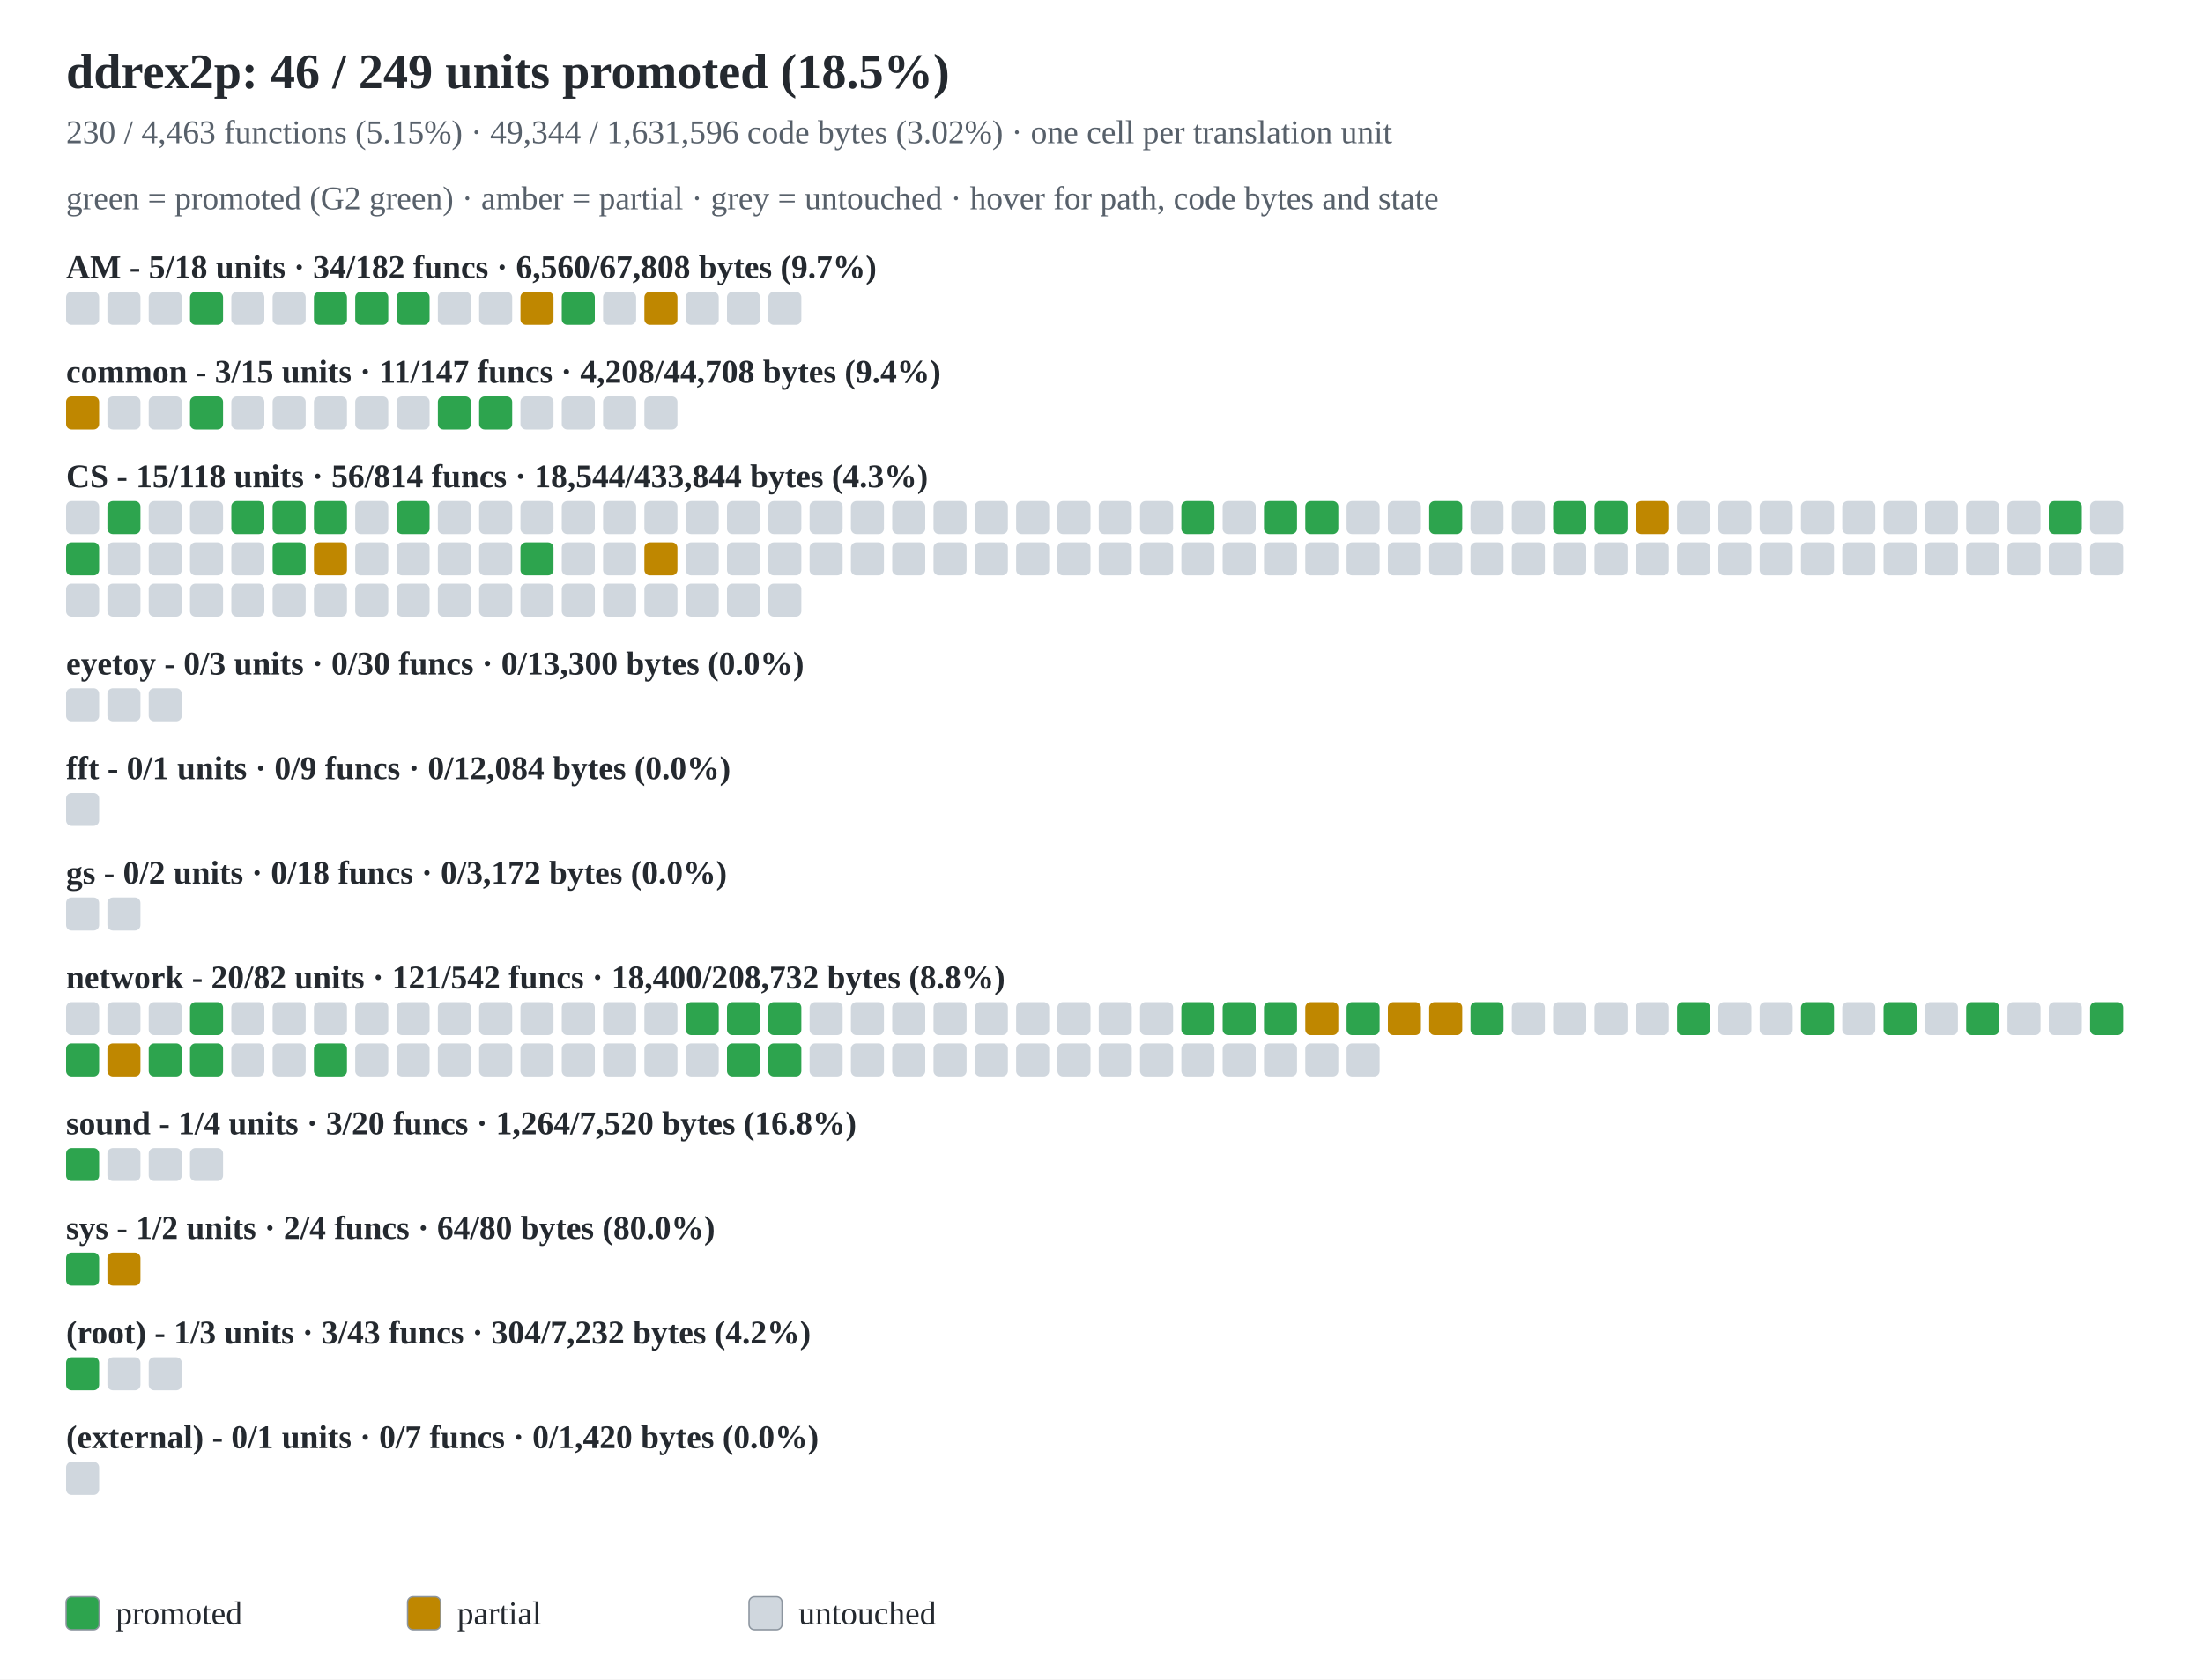
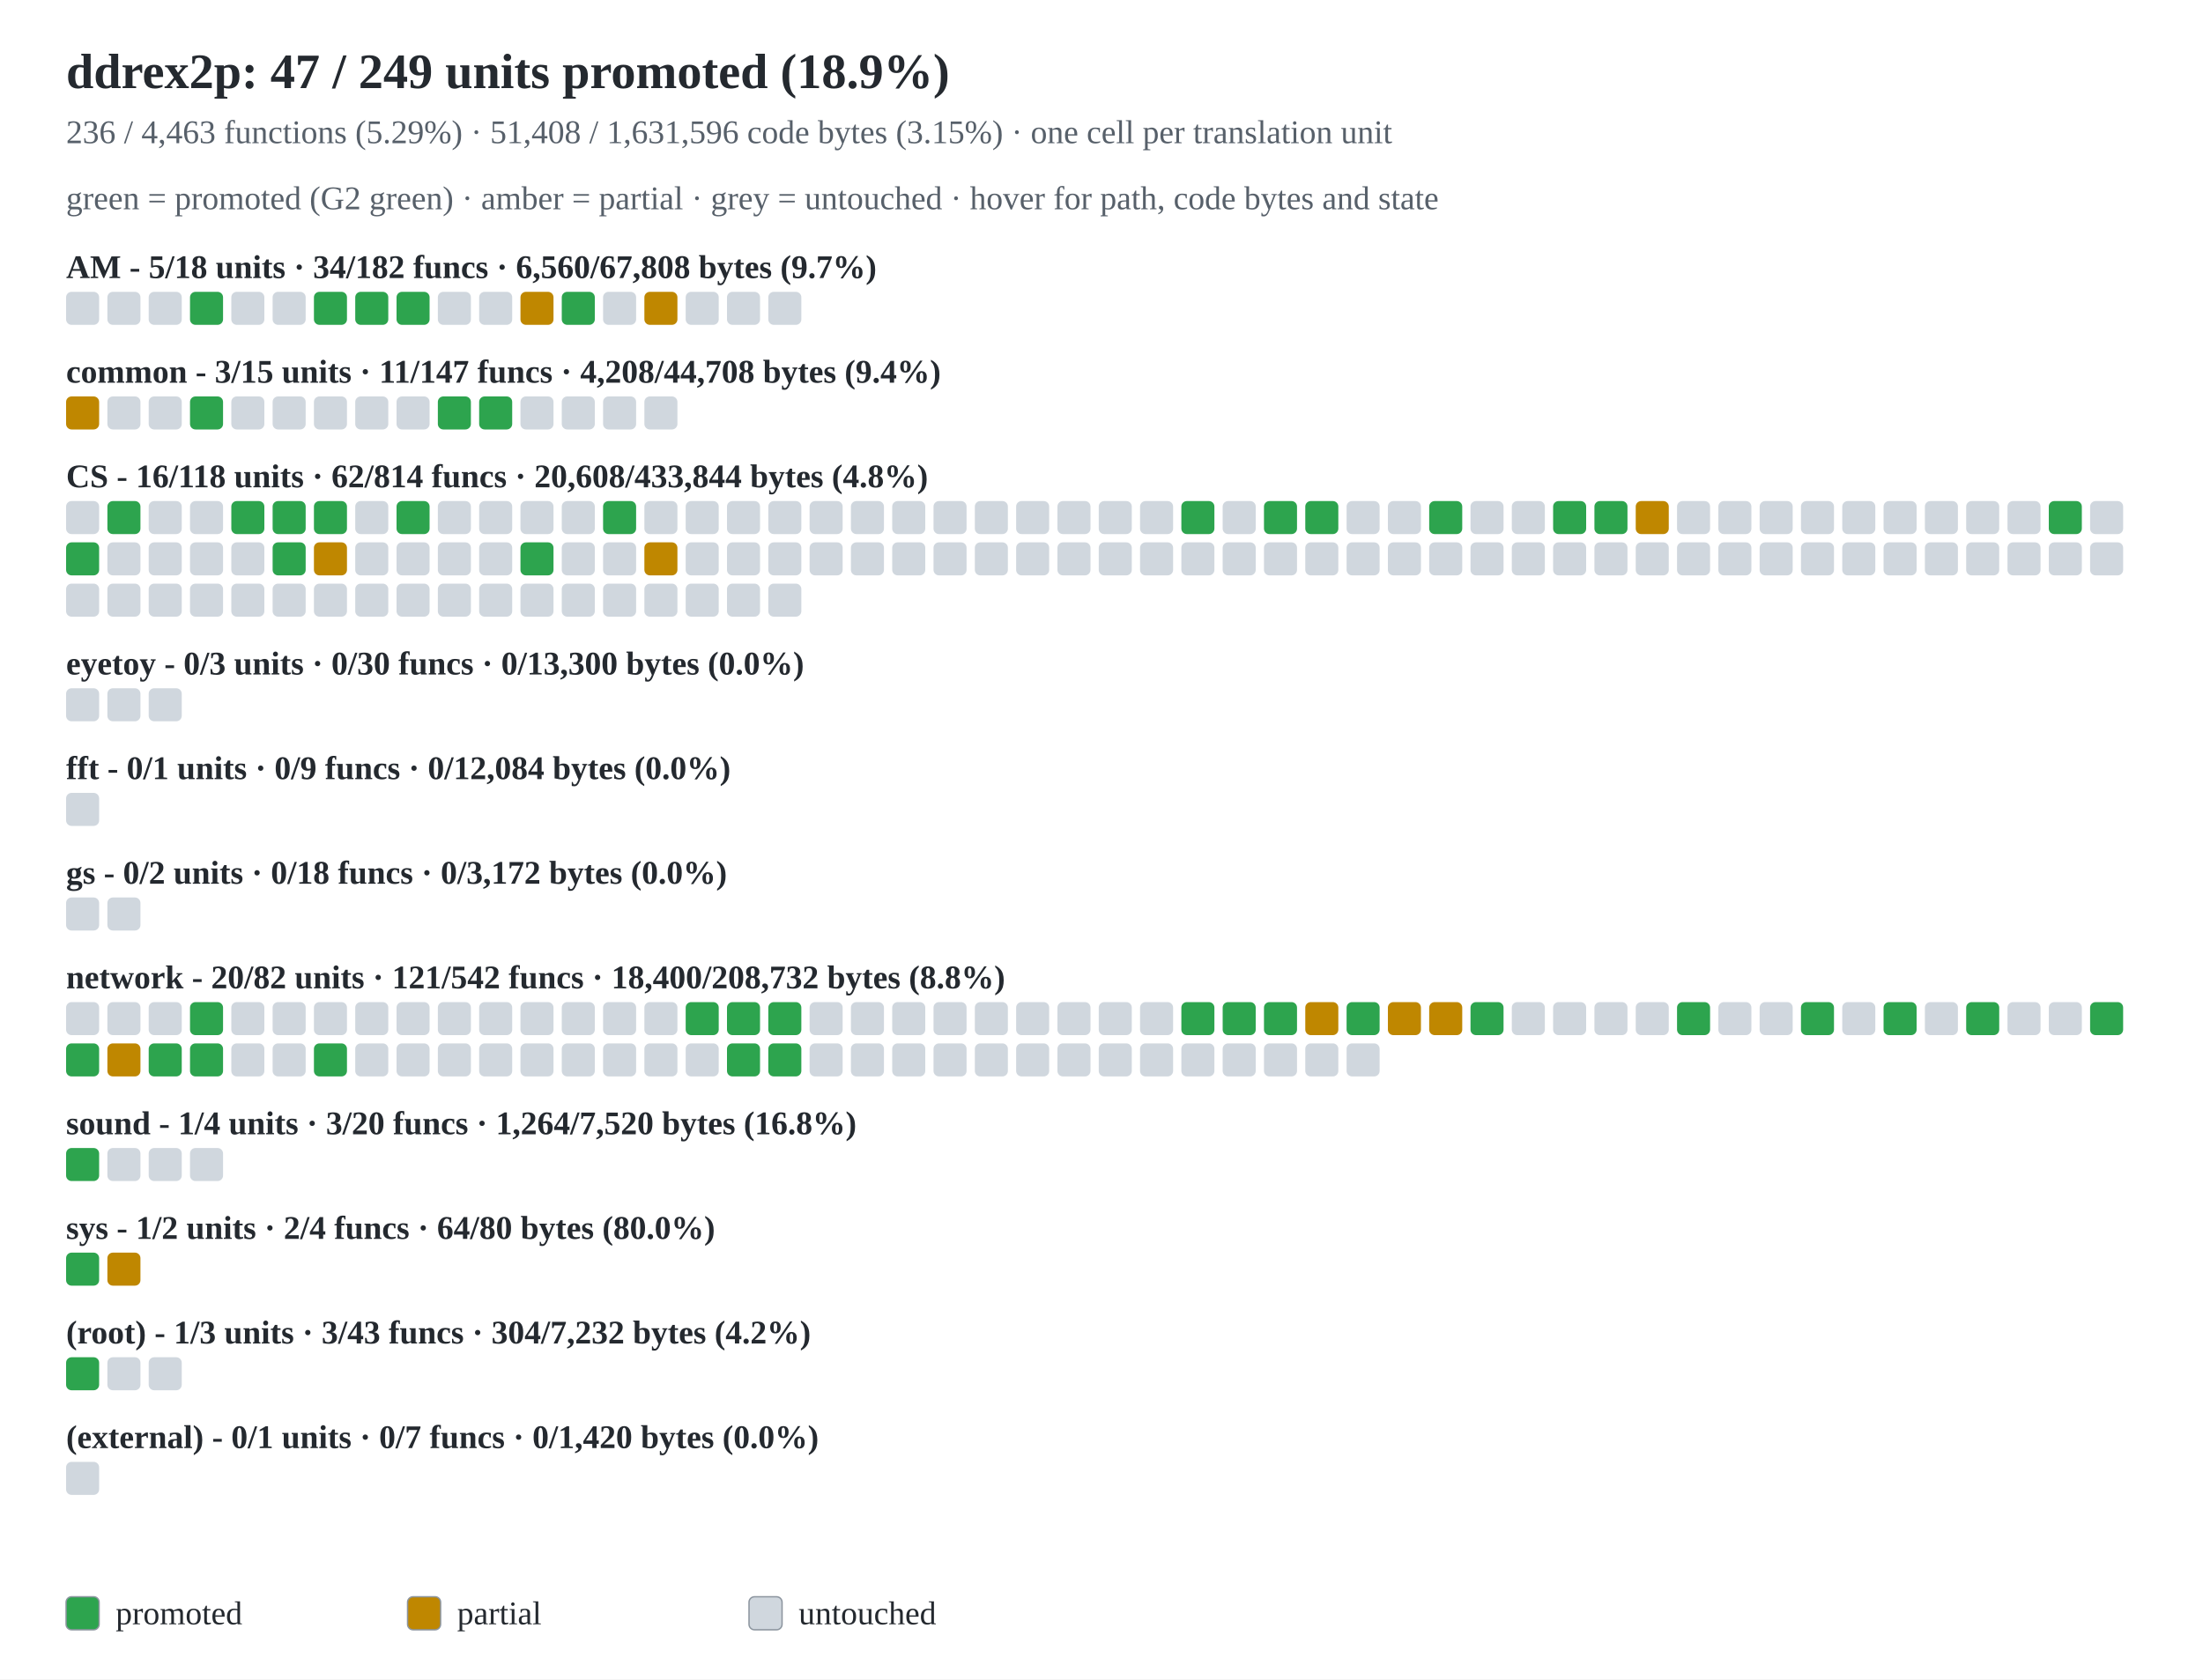
<svg xmlns="http://www.w3.org/2000/svg" width="800" height="610" viewBox="0 0 800 610" role="img" aria-label="ddrex2p translation unit heatmap">
  <rect width="800" height="610" fill="#ffffff" />
-   <text x="24" y="32" font-size="18" font-weight="600" fill="#24292f">ddrex2p: 46 / 249 units promoted (18.5%)</text>
-   <text x="24" y="52" font-size="12" fill="#57606a">230 / 4,463 functions (5.15%) · 49,344 / 1,631,596 code bytes (3.02%) · one cell per translation unit</text>
+   <text x="24" y="32" font-size="18" font-weight="600" fill="#24292f">ddrex2p: 47 / 249 units promoted (18.9%)</text>
+   <text x="24" y="52" font-size="12" fill="#57606a">236 / 4,463 functions (5.29%) · 51,408 / 1,631,596 code bytes (3.15%) · one cell per translation unit</text>
  <text x="24" y="76" font-size="12" fill="#57606a">green = promoted (G2 green) · amber = partial · grey = untouched · hover for path, code bytes and state</text>
  <g class="module" data-module="AM">
    <text x="24" y="101" font-size="12" font-weight="600" fill="#24292f">AM - 5/18 units · 34/182 funcs · 6,560/67,808 bytes (9.7%)</text>
    <rect class="cell" data-state="untouched" x="24" y="106" width="12" height="12" rx="2" fill="#d0d7de" />
    <rect class="cell" data-state="untouched" x="39" y="106" width="12" height="12" rx="2" fill="#d0d7de" />
    <rect class="cell" data-state="untouched" x="54" y="106" width="12" height="12" rx="2" fill="#d0d7de" />
    <rect class="cell" data-state="promoted" x="69" y="106" width="12" height="12" rx="2" fill="#2da44e" />
    <rect class="cell" data-state="untouched" x="84" y="106" width="12" height="12" rx="2" fill="#d0d7de" />
    <rect class="cell" data-state="untouched" x="99" y="106" width="12" height="12" rx="2" fill="#d0d7de" />
    <rect class="cell" data-state="promoted" x="114" y="106" width="12" height="12" rx="2" fill="#2da44e" />
    <rect class="cell" data-state="promoted" x="129" y="106" width="12" height="12" rx="2" fill="#2da44e" />
    <rect class="cell" data-state="promoted" x="144" y="106" width="12" height="12" rx="2" fill="#2da44e" />
    <rect class="cell" data-state="untouched" x="159" y="106" width="12" height="12" rx="2" fill="#d0d7de" />
    <rect class="cell" data-state="untouched" x="174" y="106" width="12" height="12" rx="2" fill="#d0d7de" />
    <rect class="cell" data-state="partial" x="189" y="106" width="12" height="12" rx="2" fill="#bf8700" />
    <rect class="cell" data-state="promoted" x="204" y="106" width="12" height="12" rx="2" fill="#2da44e" />
    <rect class="cell" data-state="untouched" x="219" y="106" width="12" height="12" rx="2" fill="#d0d7de" />
    <rect class="cell" data-state="partial" x="234" y="106" width="12" height="12" rx="2" fill="#bf8700" />
    <rect class="cell" data-state="untouched" x="249" y="106" width="12" height="12" rx="2" fill="#d0d7de" />
    <rect class="cell" data-state="untouched" x="264" y="106" width="12" height="12" rx="2" fill="#d0d7de" />
    <rect class="cell" data-state="untouched" x="279" y="106" width="12" height="12" rx="2" fill="#d0d7de" />
  </g>
  <g class="module" data-module="common">
    <text x="24" y="139" font-size="12" font-weight="600" fill="#24292f">common - 3/15 units · 11/147 funcs · 4,208/44,708 bytes (9.4%)</text>
    <rect class="cell" data-state="partial" x="24" y="144" width="12" height="12" rx="2" fill="#bf8700" />
    <rect class="cell" data-state="untouched" x="39" y="144" width="12" height="12" rx="2" fill="#d0d7de" />
    <rect class="cell" data-state="untouched" x="54" y="144" width="12" height="12" rx="2" fill="#d0d7de" />
    <rect class="cell" data-state="promoted" x="69" y="144" width="12" height="12" rx="2" fill="#2da44e" />
    <rect class="cell" data-state="untouched" x="84" y="144" width="12" height="12" rx="2" fill="#d0d7de" />
    <rect class="cell" data-state="untouched" x="99" y="144" width="12" height="12" rx="2" fill="#d0d7de" />
    <rect class="cell" data-state="untouched" x="114" y="144" width="12" height="12" rx="2" fill="#d0d7de" />
    <rect class="cell" data-state="untouched" x="129" y="144" width="12" height="12" rx="2" fill="#d0d7de" />
    <rect class="cell" data-state="untouched" x="144" y="144" width="12" height="12" rx="2" fill="#d0d7de" />
    <rect class="cell" data-state="promoted" x="159" y="144" width="12" height="12" rx="2" fill="#2da44e" />
    <rect class="cell" data-state="promoted" x="174" y="144" width="12" height="12" rx="2" fill="#2da44e" />
    <rect class="cell" data-state="untouched" x="189" y="144" width="12" height="12" rx="2" fill="#d0d7de" />
    <rect class="cell" data-state="untouched" x="204" y="144" width="12" height="12" rx="2" fill="#d0d7de" />
    <rect class="cell" data-state="untouched" x="219" y="144" width="12" height="12" rx="2" fill="#d0d7de" />
    <rect class="cell" data-state="untouched" x="234" y="144" width="12" height="12" rx="2" fill="#d0d7de" />
  </g>
  <g class="module" data-module="CS">
-     <text x="24" y="177" font-size="12" font-weight="600" fill="#24292f">CS - 15/118 units · 56/814 funcs · 18,544/433,844 bytes (4.3%)</text>
+     <text x="24" y="177" font-size="12" font-weight="600" fill="#24292f">CS - 16/118 units · 62/814 funcs · 20,608/433,844 bytes (4.8%)</text>
    <rect class="cell" data-state="untouched" x="24" y="182" width="12" height="12" rx="2" fill="#d0d7de" />
    <rect class="cell" data-state="promoted" x="39" y="182" width="12" height="12" rx="2" fill="#2da44e" />
    <rect class="cell" data-state="untouched" x="54" y="182" width="12" height="12" rx="2" fill="#d0d7de" />
    <rect class="cell" data-state="untouched" x="69" y="182" width="12" height="12" rx="2" fill="#d0d7de" />
    <rect class="cell" data-state="promoted" x="84" y="182" width="12" height="12" rx="2" fill="#2da44e" />
    <rect class="cell" data-state="promoted" x="99" y="182" width="12" height="12" rx="2" fill="#2da44e" />
    <rect class="cell" data-state="promoted" x="114" y="182" width="12" height="12" rx="2" fill="#2da44e" />
    <rect class="cell" data-state="untouched" x="129" y="182" width="12" height="12" rx="2" fill="#d0d7de" />
    <rect class="cell" data-state="promoted" x="144" y="182" width="12" height="12" rx="2" fill="#2da44e" />
    <rect class="cell" data-state="untouched" x="159" y="182" width="12" height="12" rx="2" fill="#d0d7de" />
    <rect class="cell" data-state="untouched" x="174" y="182" width="12" height="12" rx="2" fill="#d0d7de" />
    <rect class="cell" data-state="untouched" x="189" y="182" width="12" height="12" rx="2" fill="#d0d7de" />
    <rect class="cell" data-state="untouched" x="204" y="182" width="12" height="12" rx="2" fill="#d0d7de" />
-     <rect class="cell" data-state="untouched" x="219" y="182" width="12" height="12" rx="2" fill="#d0d7de" />
+     <rect class="cell" data-state="promoted" x="219" y="182" width="12" height="12" rx="2" fill="#2da44e" />
    <rect class="cell" data-state="untouched" x="234" y="182" width="12" height="12" rx="2" fill="#d0d7de" />
    <rect class="cell" data-state="untouched" x="249" y="182" width="12" height="12" rx="2" fill="#d0d7de" />
    <rect class="cell" data-state="untouched" x="264" y="182" width="12" height="12" rx="2" fill="#d0d7de" />
    <rect class="cell" data-state="untouched" x="279" y="182" width="12" height="12" rx="2" fill="#d0d7de" />
    <rect class="cell" data-state="untouched" x="294" y="182" width="12" height="12" rx="2" fill="#d0d7de" />
    <rect class="cell" data-state="untouched" x="309" y="182" width="12" height="12" rx="2" fill="#d0d7de" />
    <rect class="cell" data-state="untouched" x="324" y="182" width="12" height="12" rx="2" fill="#d0d7de" />
    <rect class="cell" data-state="untouched" x="339" y="182" width="12" height="12" rx="2" fill="#d0d7de" />
    <rect class="cell" data-state="untouched" x="354" y="182" width="12" height="12" rx="2" fill="#d0d7de" />
    <rect class="cell" data-state="untouched" x="369" y="182" width="12" height="12" rx="2" fill="#d0d7de" />
    <rect class="cell" data-state="untouched" x="384" y="182" width="12" height="12" rx="2" fill="#d0d7de" />
    <rect class="cell" data-state="untouched" x="399" y="182" width="12" height="12" rx="2" fill="#d0d7de" />
    <rect class="cell" data-state="untouched" x="414" y="182" width="12" height="12" rx="2" fill="#d0d7de" />
    <rect class="cell" data-state="promoted" x="429" y="182" width="12" height="12" rx="2" fill="#2da44e" />
    <rect class="cell" data-state="untouched" x="444" y="182" width="12" height="12" rx="2" fill="#d0d7de" />
    <rect class="cell" data-state="promoted" x="459" y="182" width="12" height="12" rx="2" fill="#2da44e" />
    <rect class="cell" data-state="promoted" x="474" y="182" width="12" height="12" rx="2" fill="#2da44e" />
    <rect class="cell" data-state="untouched" x="489" y="182" width="12" height="12" rx="2" fill="#d0d7de" />
    <rect class="cell" data-state="untouched" x="504" y="182" width="12" height="12" rx="2" fill="#d0d7de" />
    <rect class="cell" data-state="promoted" x="519" y="182" width="12" height="12" rx="2" fill="#2da44e" />
    <rect class="cell" data-state="untouched" x="534" y="182" width="12" height="12" rx="2" fill="#d0d7de" />
    <rect class="cell" data-state="untouched" x="549" y="182" width="12" height="12" rx="2" fill="#d0d7de" />
    <rect class="cell" data-state="promoted" x="564" y="182" width="12" height="12" rx="2" fill="#2da44e" />
    <rect class="cell" data-state="promoted" x="579" y="182" width="12" height="12" rx="2" fill="#2da44e" />
    <rect class="cell" data-state="partial" x="594" y="182" width="12" height="12" rx="2" fill="#bf8700" />
    <rect class="cell" data-state="untouched" x="609" y="182" width="12" height="12" rx="2" fill="#d0d7de" />
    <rect class="cell" data-state="untouched" x="624" y="182" width="12" height="12" rx="2" fill="#d0d7de" />
    <rect class="cell" data-state="untouched" x="639" y="182" width="12" height="12" rx="2" fill="#d0d7de" />
    <rect class="cell" data-state="untouched" x="654" y="182" width="12" height="12" rx="2" fill="#d0d7de" />
    <rect class="cell" data-state="untouched" x="669" y="182" width="12" height="12" rx="2" fill="#d0d7de" />
    <rect class="cell" data-state="untouched" x="684" y="182" width="12" height="12" rx="2" fill="#d0d7de" />
    <rect class="cell" data-state="untouched" x="699" y="182" width="12" height="12" rx="2" fill="#d0d7de" />
    <rect class="cell" data-state="untouched" x="714" y="182" width="12" height="12" rx="2" fill="#d0d7de" />
    <rect class="cell" data-state="untouched" x="729" y="182" width="12" height="12" rx="2" fill="#d0d7de" />
    <rect class="cell" data-state="promoted" x="744" y="182" width="12" height="12" rx="2" fill="#2da44e" />
    <rect class="cell" data-state="untouched" x="759" y="182" width="12" height="12" rx="2" fill="#d0d7de" />
    <rect class="cell" data-state="promoted" x="24" y="197" width="12" height="12" rx="2" fill="#2da44e" />
    <rect class="cell" data-state="untouched" x="39" y="197" width="12" height="12" rx="2" fill="#d0d7de" />
    <rect class="cell" data-state="untouched" x="54" y="197" width="12" height="12" rx="2" fill="#d0d7de" />
    <rect class="cell" data-state="untouched" x="69" y="197" width="12" height="12" rx="2" fill="#d0d7de" />
    <rect class="cell" data-state="untouched" x="84" y="197" width="12" height="12" rx="2" fill="#d0d7de" />
    <rect class="cell" data-state="promoted" x="99" y="197" width="12" height="12" rx="2" fill="#2da44e" />
    <rect class="cell" data-state="partial" x="114" y="197" width="12" height="12" rx="2" fill="#bf8700" />
    <rect class="cell" data-state="untouched" x="129" y="197" width="12" height="12" rx="2" fill="#d0d7de" />
    <rect class="cell" data-state="untouched" x="144" y="197" width="12" height="12" rx="2" fill="#d0d7de" />
    <rect class="cell" data-state="untouched" x="159" y="197" width="12" height="12" rx="2" fill="#d0d7de" />
    <rect class="cell" data-state="untouched" x="174" y="197" width="12" height="12" rx="2" fill="#d0d7de" />
    <rect class="cell" data-state="promoted" x="189" y="197" width="12" height="12" rx="2" fill="#2da44e" />
    <rect class="cell" data-state="untouched" x="204" y="197" width="12" height="12" rx="2" fill="#d0d7de" />
    <rect class="cell" data-state="untouched" x="219" y="197" width="12" height="12" rx="2" fill="#d0d7de" />
    <rect class="cell" data-state="partial" x="234" y="197" width="12" height="12" rx="2" fill="#bf8700" />
    <rect class="cell" data-state="untouched" x="249" y="197" width="12" height="12" rx="2" fill="#d0d7de" />
    <rect class="cell" data-state="untouched" x="264" y="197" width="12" height="12" rx="2" fill="#d0d7de" />
    <rect class="cell" data-state="untouched" x="279" y="197" width="12" height="12" rx="2" fill="#d0d7de" />
    <rect class="cell" data-state="untouched" x="294" y="197" width="12" height="12" rx="2" fill="#d0d7de" />
    <rect class="cell" data-state="untouched" x="309" y="197" width="12" height="12" rx="2" fill="#d0d7de" />
    <rect class="cell" data-state="untouched" x="324" y="197" width="12" height="12" rx="2" fill="#d0d7de" />
    <rect class="cell" data-state="untouched" x="339" y="197" width="12" height="12" rx="2" fill="#d0d7de" />
    <rect class="cell" data-state="untouched" x="354" y="197" width="12" height="12" rx="2" fill="#d0d7de" />
    <rect class="cell" data-state="untouched" x="369" y="197" width="12" height="12" rx="2" fill="#d0d7de" />
    <rect class="cell" data-state="untouched" x="384" y="197" width="12" height="12" rx="2" fill="#d0d7de" />
    <rect class="cell" data-state="untouched" x="399" y="197" width="12" height="12" rx="2" fill="#d0d7de" />
    <rect class="cell" data-state="untouched" x="414" y="197" width="12" height="12" rx="2" fill="#d0d7de" />
    <rect class="cell" data-state="untouched" x="429" y="197" width="12" height="12" rx="2" fill="#d0d7de" />
    <rect class="cell" data-state="untouched" x="444" y="197" width="12" height="12" rx="2" fill="#d0d7de" />
    <rect class="cell" data-state="untouched" x="459" y="197" width="12" height="12" rx="2" fill="#d0d7de" />
    <rect class="cell" data-state="untouched" x="474" y="197" width="12" height="12" rx="2" fill="#d0d7de" />
    <rect class="cell" data-state="untouched" x="489" y="197" width="12" height="12" rx="2" fill="#d0d7de" />
    <rect class="cell" data-state="untouched" x="504" y="197" width="12" height="12" rx="2" fill="#d0d7de" />
    <rect class="cell" data-state="untouched" x="519" y="197" width="12" height="12" rx="2" fill="#d0d7de" />
    <rect class="cell" data-state="untouched" x="534" y="197" width="12" height="12" rx="2" fill="#d0d7de" />
    <rect class="cell" data-state="untouched" x="549" y="197" width="12" height="12" rx="2" fill="#d0d7de" />
    <rect class="cell" data-state="untouched" x="564" y="197" width="12" height="12" rx="2" fill="#d0d7de" />
    <rect class="cell" data-state="untouched" x="579" y="197" width="12" height="12" rx="2" fill="#d0d7de" />
    <rect class="cell" data-state="untouched" x="594" y="197" width="12" height="12" rx="2" fill="#d0d7de" />
    <rect class="cell" data-state="untouched" x="609" y="197" width="12" height="12" rx="2" fill="#d0d7de" />
    <rect class="cell" data-state="untouched" x="624" y="197" width="12" height="12" rx="2" fill="#d0d7de" />
    <rect class="cell" data-state="untouched" x="639" y="197" width="12" height="12" rx="2" fill="#d0d7de" />
    <rect class="cell" data-state="untouched" x="654" y="197" width="12" height="12" rx="2" fill="#d0d7de" />
    <rect class="cell" data-state="untouched" x="669" y="197" width="12" height="12" rx="2" fill="#d0d7de" />
    <rect class="cell" data-state="untouched" x="684" y="197" width="12" height="12" rx="2" fill="#d0d7de" />
    <rect class="cell" data-state="untouched" x="699" y="197" width="12" height="12" rx="2" fill="#d0d7de" />
    <rect class="cell" data-state="untouched" x="714" y="197" width="12" height="12" rx="2" fill="#d0d7de" />
    <rect class="cell" data-state="untouched" x="729" y="197" width="12" height="12" rx="2" fill="#d0d7de" />
    <rect class="cell" data-state="untouched" x="744" y="197" width="12" height="12" rx="2" fill="#d0d7de" />
    <rect class="cell" data-state="untouched" x="759" y="197" width="12" height="12" rx="2" fill="#d0d7de" />
    <rect class="cell" data-state="untouched" x="24" y="212" width="12" height="12" rx="2" fill="#d0d7de" />
    <rect class="cell" data-state="untouched" x="39" y="212" width="12" height="12" rx="2" fill="#d0d7de" />
    <rect class="cell" data-state="untouched" x="54" y="212" width="12" height="12" rx="2" fill="#d0d7de" />
    <rect class="cell" data-state="untouched" x="69" y="212" width="12" height="12" rx="2" fill="#d0d7de" />
    <rect class="cell" data-state="untouched" x="84" y="212" width="12" height="12" rx="2" fill="#d0d7de" />
    <rect class="cell" data-state="untouched" x="99" y="212" width="12" height="12" rx="2" fill="#d0d7de" />
    <rect class="cell" data-state="untouched" x="114" y="212" width="12" height="12" rx="2" fill="#d0d7de" />
    <rect class="cell" data-state="untouched" x="129" y="212" width="12" height="12" rx="2" fill="#d0d7de" />
    <rect class="cell" data-state="untouched" x="144" y="212" width="12" height="12" rx="2" fill="#d0d7de" />
    <rect class="cell" data-state="untouched" x="159" y="212" width="12" height="12" rx="2" fill="#d0d7de" />
    <rect class="cell" data-state="untouched" x="174" y="212" width="12" height="12" rx="2" fill="#d0d7de" />
    <rect class="cell" data-state="untouched" x="189" y="212" width="12" height="12" rx="2" fill="#d0d7de" />
    <rect class="cell" data-state="untouched" x="204" y="212" width="12" height="12" rx="2" fill="#d0d7de" />
    <rect class="cell" data-state="untouched" x="219" y="212" width="12" height="12" rx="2" fill="#d0d7de" />
    <rect class="cell" data-state="untouched" x="234" y="212" width="12" height="12" rx="2" fill="#d0d7de" />
    <rect class="cell" data-state="untouched" x="249" y="212" width="12" height="12" rx="2" fill="#d0d7de" />
    <rect class="cell" data-state="untouched" x="264" y="212" width="12" height="12" rx="2" fill="#d0d7de" />
    <rect class="cell" data-state="untouched" x="279" y="212" width="12" height="12" rx="2" fill="#d0d7de" />
  </g>
  <g class="module" data-module="eyetoy">
    <text x="24" y="245" font-size="12" font-weight="600" fill="#24292f">eyetoy - 0/3 units · 0/30 funcs · 0/13,300 bytes (0.0%)</text>
    <rect class="cell" data-state="untouched" x="24" y="250" width="12" height="12" rx="2" fill="#d0d7de" />
    <rect class="cell" data-state="untouched" x="39" y="250" width="12" height="12" rx="2" fill="#d0d7de" />
    <rect class="cell" data-state="untouched" x="54" y="250" width="12" height="12" rx="2" fill="#d0d7de" />
  </g>
  <g class="module" data-module="fft">
    <text x="24" y="283" font-size="12" font-weight="600" fill="#24292f">fft - 0/1 units · 0/9 funcs · 0/12,084 bytes (0.0%)</text>
    <rect class="cell" data-state="untouched" x="24" y="288" width="12" height="12" rx="2" fill="#d0d7de" />
  </g>
  <g class="module" data-module="gs">
    <text x="24" y="321" font-size="12" font-weight="600" fill="#24292f">gs - 0/2 units · 0/18 funcs · 0/3,172 bytes (0.0%)</text>
    <rect class="cell" data-state="untouched" x="24" y="326" width="12" height="12" rx="2" fill="#d0d7de" />
    <rect class="cell" data-state="untouched" x="39" y="326" width="12" height="12" rx="2" fill="#d0d7de" />
  </g>
  <g class="module" data-module="network">
    <text x="24" y="359" font-size="12" font-weight="600" fill="#24292f">network - 20/82 units · 121/542 funcs · 18,400/208,732 bytes (8.8%)</text>
    <rect class="cell" data-state="untouched" x="24" y="364" width="12" height="12" rx="2" fill="#d0d7de" />
    <rect class="cell" data-state="untouched" x="39" y="364" width="12" height="12" rx="2" fill="#d0d7de" />
    <rect class="cell" data-state="untouched" x="54" y="364" width="12" height="12" rx="2" fill="#d0d7de" />
    <rect class="cell" data-state="promoted" x="69" y="364" width="12" height="12" rx="2" fill="#2da44e" />
    <rect class="cell" data-state="untouched" x="84" y="364" width="12" height="12" rx="2" fill="#d0d7de" />
    <rect class="cell" data-state="untouched" x="99" y="364" width="12" height="12" rx="2" fill="#d0d7de" />
    <rect class="cell" data-state="untouched" x="114" y="364" width="12" height="12" rx="2" fill="#d0d7de" />
    <rect class="cell" data-state="untouched" x="129" y="364" width="12" height="12" rx="2" fill="#d0d7de" />
    <rect class="cell" data-state="untouched" x="144" y="364" width="12" height="12" rx="2" fill="#d0d7de" />
    <rect class="cell" data-state="untouched" x="159" y="364" width="12" height="12" rx="2" fill="#d0d7de" />
    <rect class="cell" data-state="untouched" x="174" y="364" width="12" height="12" rx="2" fill="#d0d7de" />
    <rect class="cell" data-state="untouched" x="189" y="364" width="12" height="12" rx="2" fill="#d0d7de" />
    <rect class="cell" data-state="untouched" x="204" y="364" width="12" height="12" rx="2" fill="#d0d7de" />
    <rect class="cell" data-state="untouched" x="219" y="364" width="12" height="12" rx="2" fill="#d0d7de" />
    <rect class="cell" data-state="untouched" x="234" y="364" width="12" height="12" rx="2" fill="#d0d7de" />
    <rect class="cell" data-state="promoted" x="249" y="364" width="12" height="12" rx="2" fill="#2da44e" />
    <rect class="cell" data-state="promoted" x="264" y="364" width="12" height="12" rx="2" fill="#2da44e" />
    <rect class="cell" data-state="promoted" x="279" y="364" width="12" height="12" rx="2" fill="#2da44e" />
    <rect class="cell" data-state="untouched" x="294" y="364" width="12" height="12" rx="2" fill="#d0d7de" />
    <rect class="cell" data-state="untouched" x="309" y="364" width="12" height="12" rx="2" fill="#d0d7de" />
    <rect class="cell" data-state="untouched" x="324" y="364" width="12" height="12" rx="2" fill="#d0d7de" />
    <rect class="cell" data-state="untouched" x="339" y="364" width="12" height="12" rx="2" fill="#d0d7de" />
    <rect class="cell" data-state="untouched" x="354" y="364" width="12" height="12" rx="2" fill="#d0d7de" />
    <rect class="cell" data-state="untouched" x="369" y="364" width="12" height="12" rx="2" fill="#d0d7de" />
    <rect class="cell" data-state="untouched" x="384" y="364" width="12" height="12" rx="2" fill="#d0d7de" />
    <rect class="cell" data-state="untouched" x="399" y="364" width="12" height="12" rx="2" fill="#d0d7de" />
    <rect class="cell" data-state="untouched" x="414" y="364" width="12" height="12" rx="2" fill="#d0d7de" />
    <rect class="cell" data-state="promoted" x="429" y="364" width="12" height="12" rx="2" fill="#2da44e" />
    <rect class="cell" data-state="promoted" x="444" y="364" width="12" height="12" rx="2" fill="#2da44e" />
    <rect class="cell" data-state="promoted" x="459" y="364" width="12" height="12" rx="2" fill="#2da44e" />
    <rect class="cell" data-state="partial" x="474" y="364" width="12" height="12" rx="2" fill="#bf8700" />
    <rect class="cell" data-state="promoted" x="489" y="364" width="12" height="12" rx="2" fill="#2da44e" />
    <rect class="cell" data-state="partial" x="504" y="364" width="12" height="12" rx="2" fill="#bf8700" />
    <rect class="cell" data-state="partial" x="519" y="364" width="12" height="12" rx="2" fill="#bf8700" />
    <rect class="cell" data-state="promoted" x="534" y="364" width="12" height="12" rx="2" fill="#2da44e" />
    <rect class="cell" data-state="untouched" x="549" y="364" width="12" height="12" rx="2" fill="#d0d7de" />
    <rect class="cell" data-state="untouched" x="564" y="364" width="12" height="12" rx="2" fill="#d0d7de" />
    <rect class="cell" data-state="untouched" x="579" y="364" width="12" height="12" rx="2" fill="#d0d7de" />
    <rect class="cell" data-state="untouched" x="594" y="364" width="12" height="12" rx="2" fill="#d0d7de" />
    <rect class="cell" data-state="promoted" x="609" y="364" width="12" height="12" rx="2" fill="#2da44e" />
    <rect class="cell" data-state="untouched" x="624" y="364" width="12" height="12" rx="2" fill="#d0d7de" />
    <rect class="cell" data-state="untouched" x="639" y="364" width="12" height="12" rx="2" fill="#d0d7de" />
    <rect class="cell" data-state="promoted" x="654" y="364" width="12" height="12" rx="2" fill="#2da44e" />
    <rect class="cell" data-state="untouched" x="669" y="364" width="12" height="12" rx="2" fill="#d0d7de" />
    <rect class="cell" data-state="promoted" x="684" y="364" width="12" height="12" rx="2" fill="#2da44e" />
    <rect class="cell" data-state="untouched" x="699" y="364" width="12" height="12" rx="2" fill="#d0d7de" />
    <rect class="cell" data-state="promoted" x="714" y="364" width="12" height="12" rx="2" fill="#2da44e" />
    <rect class="cell" data-state="untouched" x="729" y="364" width="12" height="12" rx="2" fill="#d0d7de" />
    <rect class="cell" data-state="untouched" x="744" y="364" width="12" height="12" rx="2" fill="#d0d7de" />
    <rect class="cell" data-state="promoted" x="759" y="364" width="12" height="12" rx="2" fill="#2da44e" />
    <rect class="cell" data-state="promoted" x="24" y="379" width="12" height="12" rx="2" fill="#2da44e" />
    <rect class="cell" data-state="partial" x="39" y="379" width="12" height="12" rx="2" fill="#bf8700" />
    <rect class="cell" data-state="promoted" x="54" y="379" width="12" height="12" rx="2" fill="#2da44e" />
    <rect class="cell" data-state="promoted" x="69" y="379" width="12" height="12" rx="2" fill="#2da44e" />
    <rect class="cell" data-state="untouched" x="84" y="379" width="12" height="12" rx="2" fill="#d0d7de" />
    <rect class="cell" data-state="untouched" x="99" y="379" width="12" height="12" rx="2" fill="#d0d7de" />
    <rect class="cell" data-state="promoted" x="114" y="379" width="12" height="12" rx="2" fill="#2da44e" />
    <rect class="cell" data-state="untouched" x="129" y="379" width="12" height="12" rx="2" fill="#d0d7de" />
    <rect class="cell" data-state="untouched" x="144" y="379" width="12" height="12" rx="2" fill="#d0d7de" />
    <rect class="cell" data-state="untouched" x="159" y="379" width="12" height="12" rx="2" fill="#d0d7de" />
    <rect class="cell" data-state="untouched" x="174" y="379" width="12" height="12" rx="2" fill="#d0d7de" />
    <rect class="cell" data-state="untouched" x="189" y="379" width="12" height="12" rx="2" fill="#d0d7de" />
    <rect class="cell" data-state="untouched" x="204" y="379" width="12" height="12" rx="2" fill="#d0d7de" />
    <rect class="cell" data-state="untouched" x="219" y="379" width="12" height="12" rx="2" fill="#d0d7de" />
    <rect class="cell" data-state="untouched" x="234" y="379" width="12" height="12" rx="2" fill="#d0d7de" />
    <rect class="cell" data-state="untouched" x="249" y="379" width="12" height="12" rx="2" fill="#d0d7de" />
    <rect class="cell" data-state="promoted" x="264" y="379" width="12" height="12" rx="2" fill="#2da44e" />
    <rect class="cell" data-state="promoted" x="279" y="379" width="12" height="12" rx="2" fill="#2da44e" />
    <rect class="cell" data-state="untouched" x="294" y="379" width="12" height="12" rx="2" fill="#d0d7de" />
    <rect class="cell" data-state="untouched" x="309" y="379" width="12" height="12" rx="2" fill="#d0d7de" />
    <rect class="cell" data-state="untouched" x="324" y="379" width="12" height="12" rx="2" fill="#d0d7de" />
    <rect class="cell" data-state="untouched" x="339" y="379" width="12" height="12" rx="2" fill="#d0d7de" />
    <rect class="cell" data-state="untouched" x="354" y="379" width="12" height="12" rx="2" fill="#d0d7de" />
    <rect class="cell" data-state="untouched" x="369" y="379" width="12" height="12" rx="2" fill="#d0d7de" />
    <rect class="cell" data-state="untouched" x="384" y="379" width="12" height="12" rx="2" fill="#d0d7de" />
    <rect class="cell" data-state="untouched" x="399" y="379" width="12" height="12" rx="2" fill="#d0d7de" />
    <rect class="cell" data-state="untouched" x="414" y="379" width="12" height="12" rx="2" fill="#d0d7de" />
    <rect class="cell" data-state="untouched" x="429" y="379" width="12" height="12" rx="2" fill="#d0d7de" />
    <rect class="cell" data-state="untouched" x="444" y="379" width="12" height="12" rx="2" fill="#d0d7de" />
    <rect class="cell" data-state="untouched" x="459" y="379" width="12" height="12" rx="2" fill="#d0d7de" />
    <rect class="cell" data-state="untouched" x="474" y="379" width="12" height="12" rx="2" fill="#d0d7de" />
    <rect class="cell" data-state="untouched" x="489" y="379" width="12" height="12" rx="2" fill="#d0d7de" />
  </g>
  <g class="module" data-module="sound">
    <text x="24" y="412" font-size="12" font-weight="600" fill="#24292f">sound - 1/4 units · 3/20 funcs · 1,264/7,520 bytes (16.8%)</text>
    <rect class="cell" data-state="promoted" x="24" y="417" width="12" height="12" rx="2" fill="#2da44e" />
    <rect class="cell" data-state="untouched" x="39" y="417" width="12" height="12" rx="2" fill="#d0d7de" />
    <rect class="cell" data-state="untouched" x="54" y="417" width="12" height="12" rx="2" fill="#d0d7de" />
    <rect class="cell" data-state="untouched" x="69" y="417" width="12" height="12" rx="2" fill="#d0d7de" />
  </g>
  <g class="module" data-module="sys">
    <text x="24" y="450" font-size="12" font-weight="600" fill="#24292f">sys - 1/2 units · 2/4 funcs · 64/80 bytes (80.0%)</text>
    <rect class="cell" data-state="promoted" x="24" y="455" width="12" height="12" rx="2" fill="#2da44e" />
    <rect class="cell" data-state="partial" x="39" y="455" width="12" height="12" rx="2" fill="#bf8700" />
  </g>
  <g class="module" data-module="(root)">
    <text x="24" y="488" font-size="12" font-weight="600" fill="#24292f">(root) - 1/3 units · 3/43 funcs · 304/7,232 bytes (4.2%)</text>
    <rect class="cell" data-state="promoted" x="24" y="493" width="12" height="12" rx="2" fill="#2da44e" />
    <rect class="cell" data-state="untouched" x="39" y="493" width="12" height="12" rx="2" fill="#d0d7de" />
    <rect class="cell" data-state="untouched" x="54" y="493" width="12" height="12" rx="2" fill="#d0d7de" />
  </g>
  <g class="module" data-module="(external)">
    <text x="24" y="526" font-size="12" font-weight="600" fill="#24292f">(external) - 0/1 units · 0/7 funcs · 0/1,420 bytes (0.0%)</text>
    <rect class="cell" data-state="untouched" x="24" y="531" width="12" height="12" rx="2" fill="#d0d7de" />
  </g>
  <g transform="translate(0 580)" class="legend">
    <rect x="24" y="0" width="12" height="12" rx="2" fill="#2da44e" stroke="#8c959f" stroke-width="0.5" />
    <text x="42" y="10" font-size="12" fill="#24292f">promoted</text>
    <rect x="148" y="0" width="12" height="12" rx="2" fill="#bf8700" stroke="#8c959f" stroke-width="0.5" />
    <text x="166" y="10" font-size="12" fill="#24292f">partial</text>
    <rect x="272" y="0" width="12" height="12" rx="2" fill="#d0d7de" stroke="#8c959f" stroke-width="0.5" />
    <text x="290" y="10" font-size="12" fill="#24292f">untouched</text>
  </g>
</svg>
